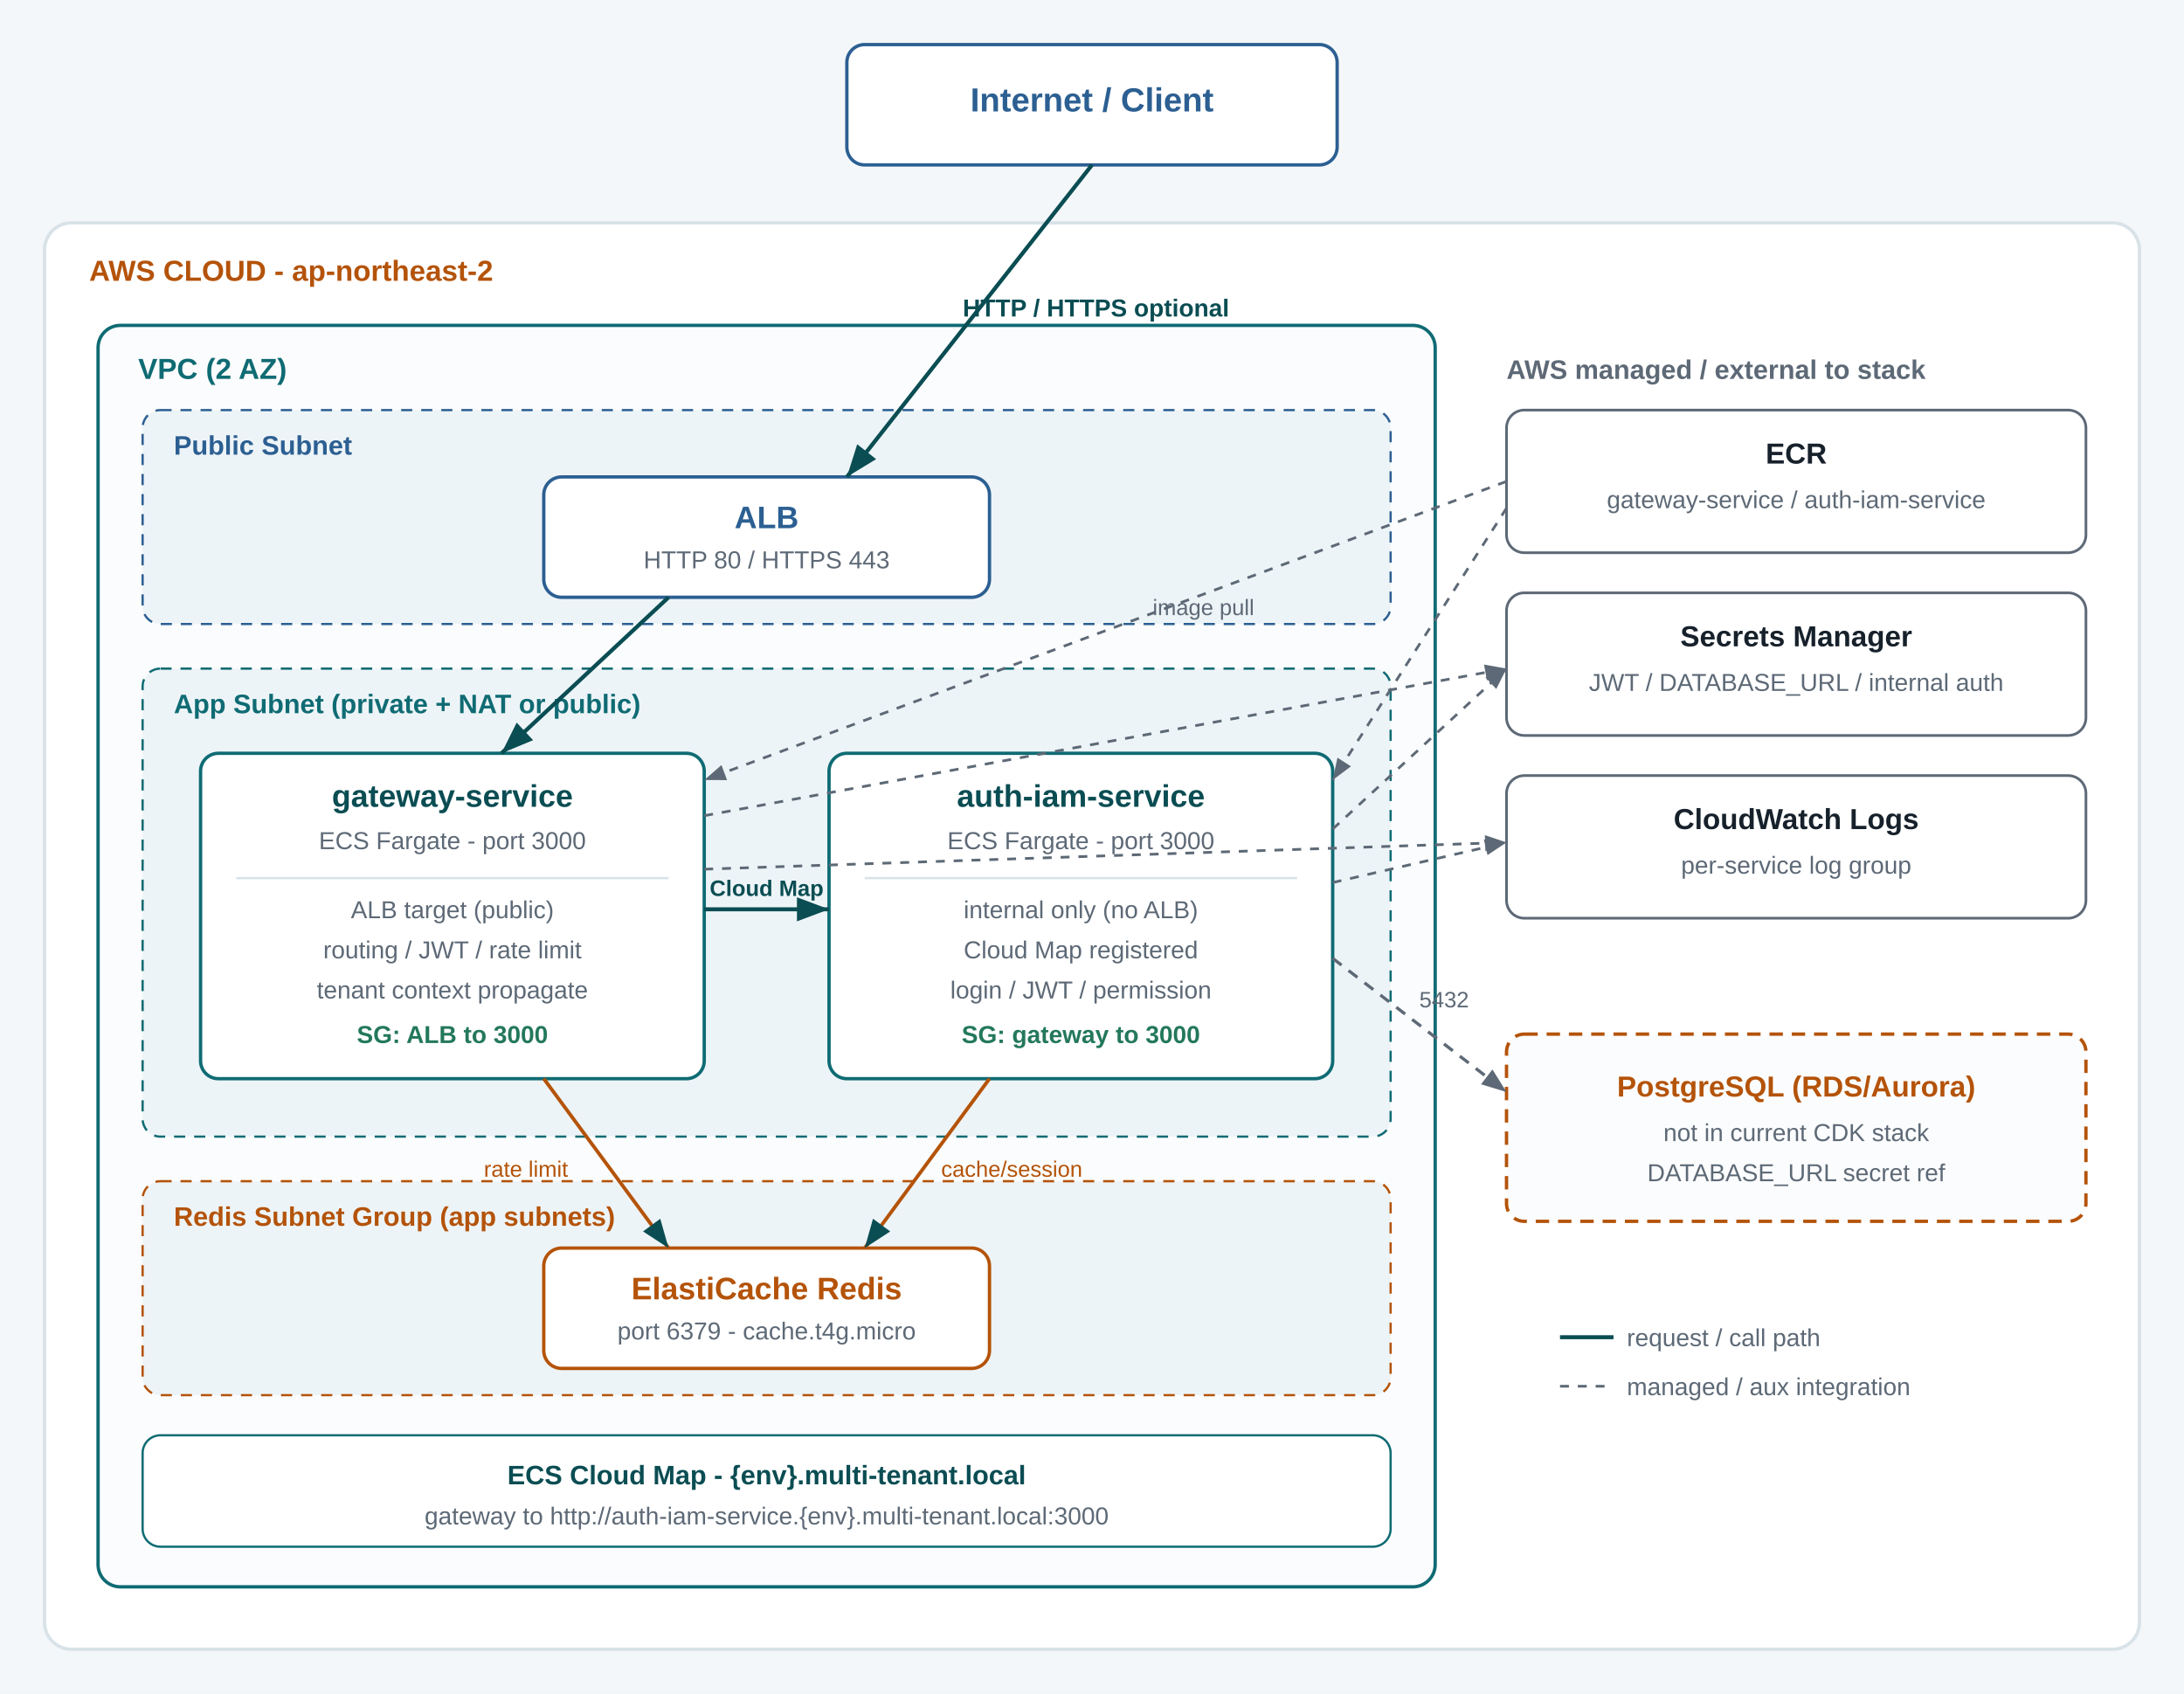
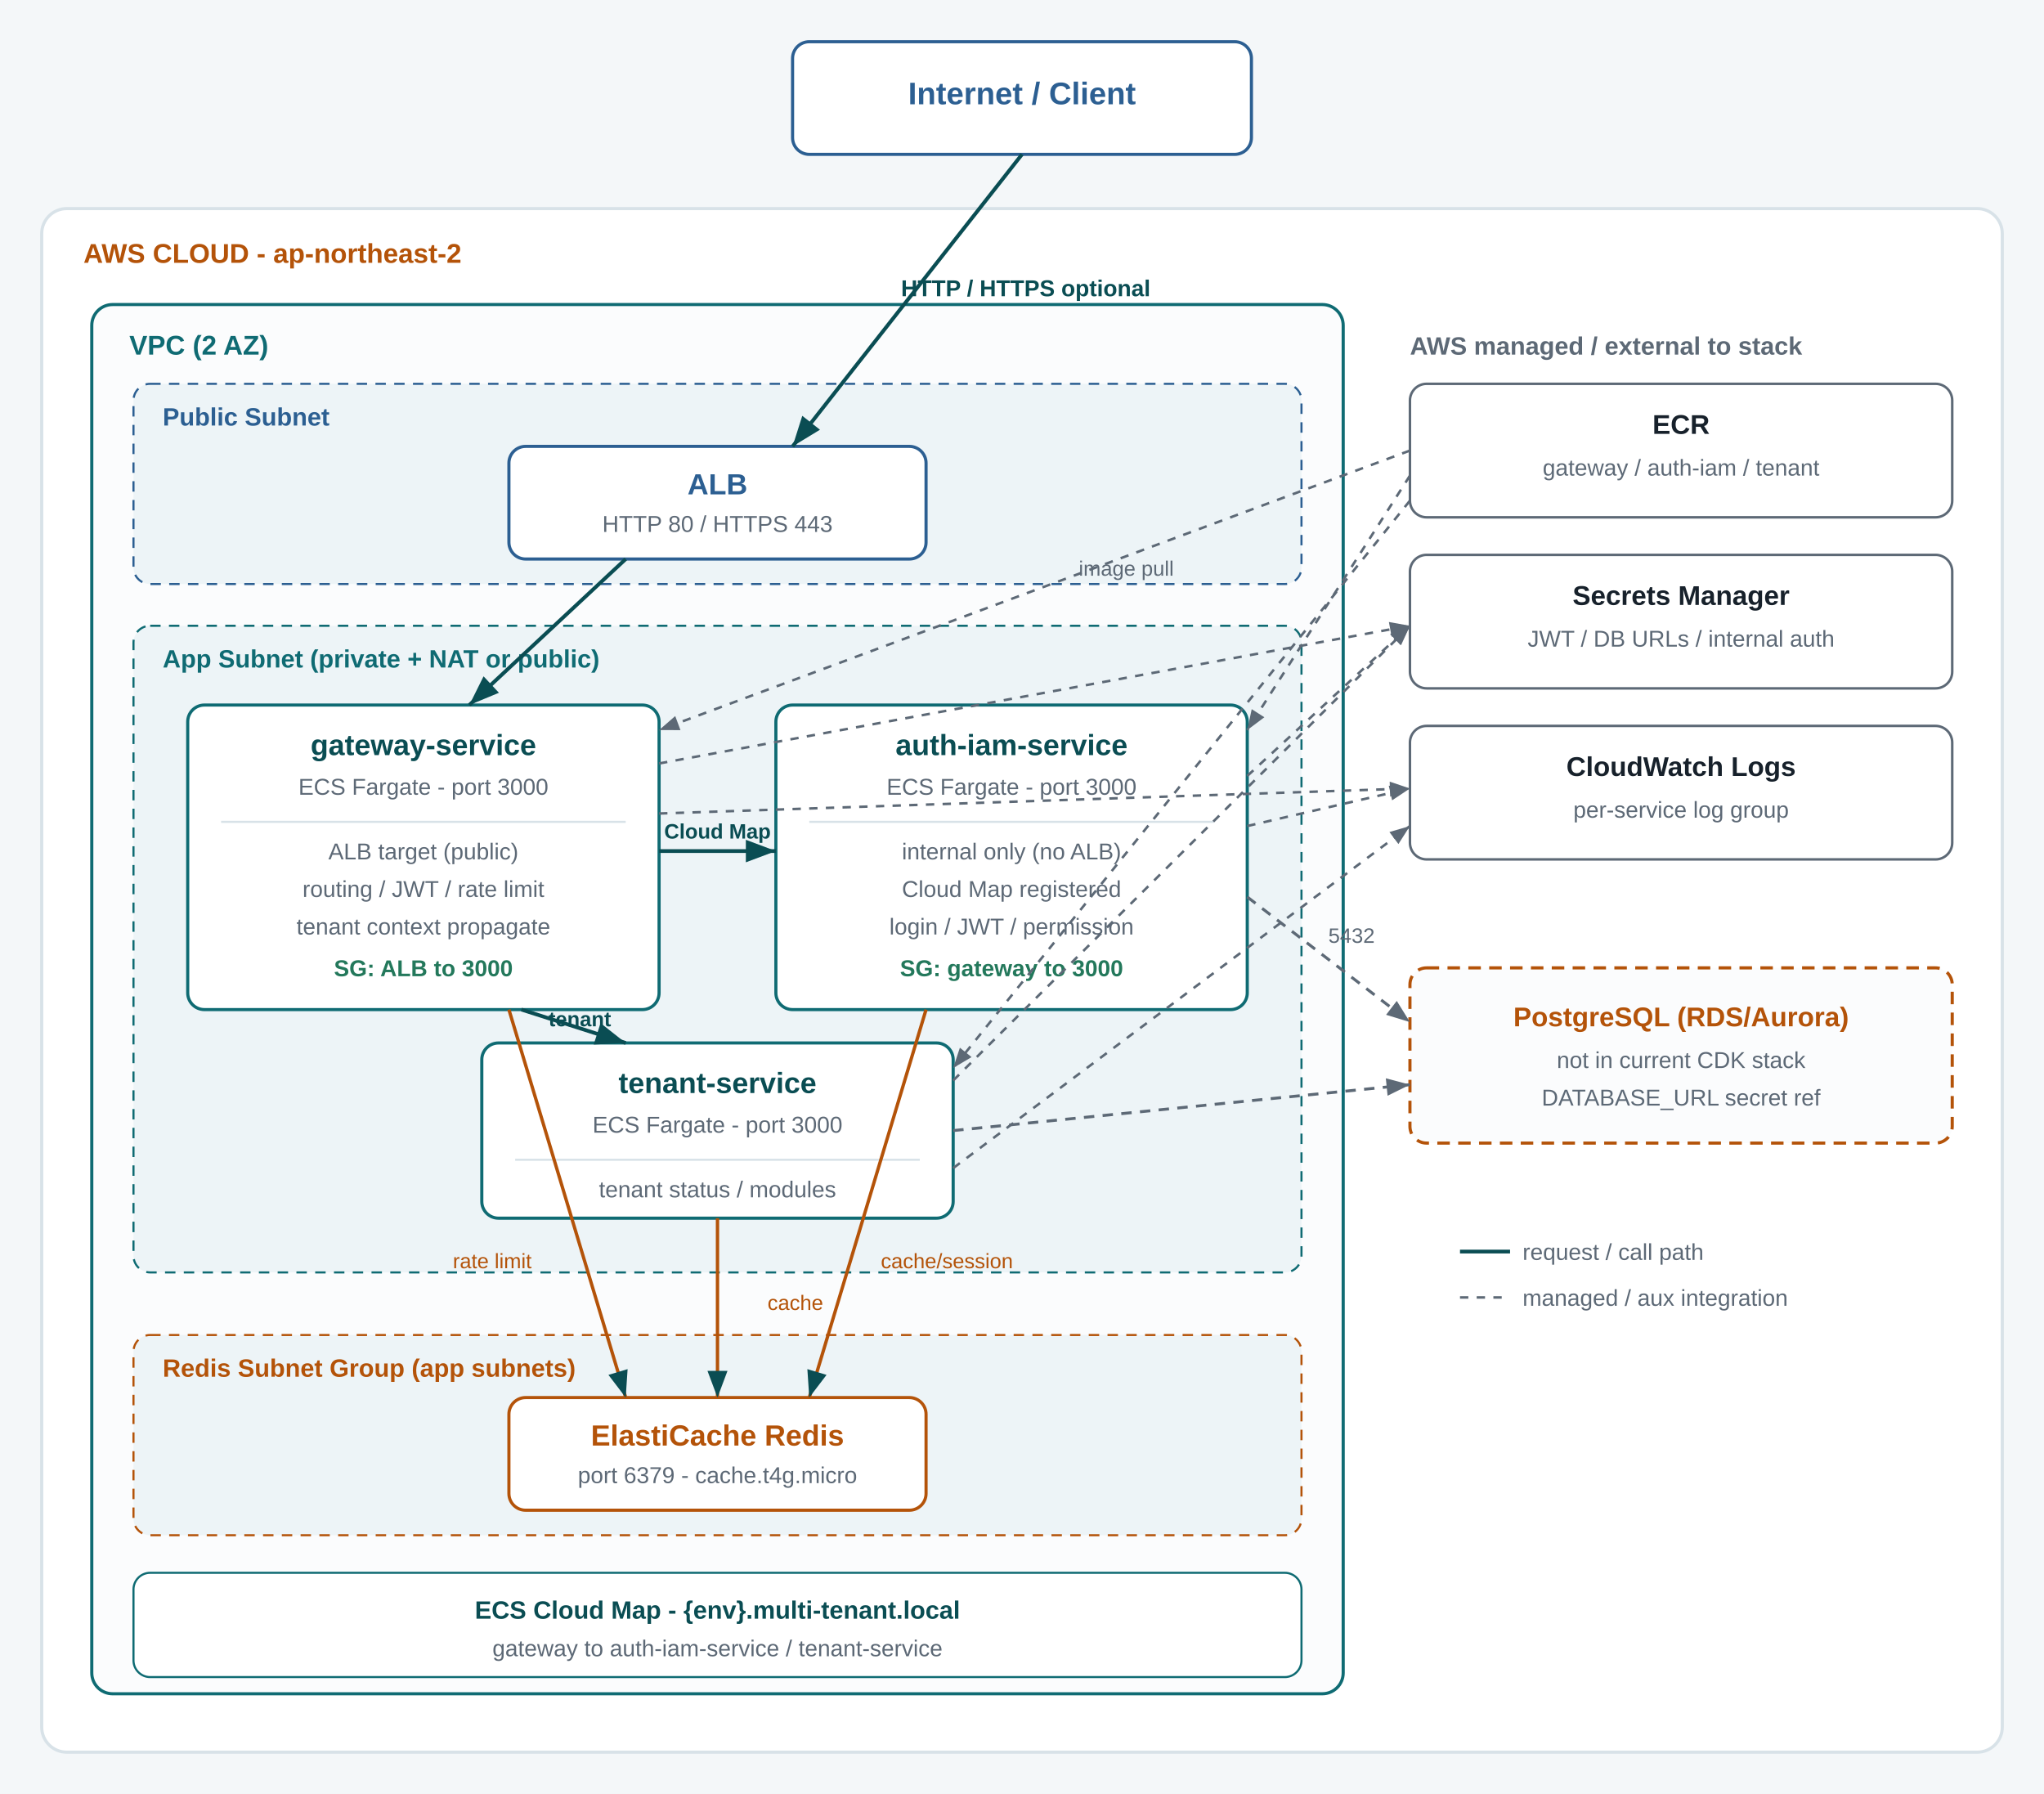
- <svg xmlns="http://www.w3.org/2000/svg" viewBox="0 0 980 760" font-family="-apple-system, BlinkMacSystemFont, Segoe UI, Arial, sans-serif" role="img" aria-label="CDK functional architecture diagram">
+ <svg xmlns="http://www.w3.org/2000/svg" viewBox="0 0 980 860" font-family="-apple-system, BlinkMacSystemFont, Segoe UI, Arial, sans-serif" role="img" aria-label="CDK functional architecture diagram">
  <defs>
    <marker id="arrow" markerWidth="10" markerHeight="10" refX="8" refY="3" orient="auto" markerUnits="strokeWidth">
      <path d="M0,0 L8,3 L0,6 Z" fill="#0a4d53" />
    </marker>
    <marker id="arrowMuted" markerWidth="10" markerHeight="10" refX="8" refY="3" orient="auto" markerUnits="strokeWidth">
      <path d="M0,0 L8,3 L0,6 Z" fill="#5d6976" />
    </marker>
  </defs>
-   <rect x="0" y="0" width="980" height="760" fill="#f4f7f9" />
+   <rect x="0" y="0" width="980" height="860" fill="#f4f7f9" />
  <rect x="380" y="20" width="220" height="54" rx="8" fill="#ffffff" stroke="#2c5f92" stroke-width="1.5" />
  <text x="490" y="50" text-anchor="middle" font-size="15" font-weight="700" fill="#2c5f92">Internet / Client</text>
-   <rect x="20" y="100" width="940" height="640" rx="12" fill="#ffffff" stroke="#d8e2e8" stroke-width="1.5" />
+   <rect x="20" y="100" width="940" height="740" rx="12" fill="#ffffff" stroke="#d8e2e8" stroke-width="1.5" />
  <text x="40" y="126" font-size="13" font-weight="800" fill="#b45309">AWS CLOUD - ap-northeast-2</text>
-   <rect x="44" y="146" width="600" height="566" rx="10" fill="#fbfcfd" stroke="#0f6b73" stroke-width="1.5" />
+   <rect x="44" y="146" width="600" height="666" rx="10" fill="#fbfcfd" stroke="#0f6b73" stroke-width="1.5" />
  <text x="62" y="170" font-size="13" font-weight="800" fill="#0f6b73">VPC (2 AZ)</text>
  <rect x="64" y="184" width="560" height="96" rx="8" fill="#edf4f7" stroke="#2c5f92" stroke-width="1" stroke-dasharray="5 4" />
  <text x="78" y="204" font-size="12" font-weight="700" fill="#2c5f92">Public Subnet</text>
  <rect x="244" y="214" width="200" height="54" rx="8" fill="#ffffff" stroke="#2c5f92" stroke-width="1.5" />
  <text x="344" y="237" text-anchor="middle" font-size="14" font-weight="700" fill="#2c5f92">ALB</text>
  <text x="344" y="255" text-anchor="middle" font-size="11" fill="#5d6976">HTTP 80 / HTTPS 443</text>
-   <rect x="64" y="300" width="560" height="210" rx="8" fill="#edf4f7" stroke="#0f6b73" stroke-width="1" stroke-dasharray="5 4" />
+   <rect x="64" y="300" width="560" height="310" rx="8" fill="#edf4f7" stroke="#0f6b73" stroke-width="1" stroke-dasharray="5 4" />
  <text x="78" y="320" font-size="12" font-weight="700" fill="#0f6b73">App Subnet (private + NAT or public)</text>
  <rect x="90" y="338" width="226" height="146" rx="8" fill="#ffffff" stroke="#0f6b73" stroke-width="1.5" />
  <text x="203" y="362" text-anchor="middle" font-size="14" font-weight="700" fill="#0a4d53">gateway-service</text>
  <text x="203" y="381" text-anchor="middle" font-size="11" fill="#5d6976">ECS Fargate - port 3000</text>
  <line x1="106" y1="394" x2="300" y2="394" stroke="#d8e2e8" stroke-width="1" />
  <text x="203" y="412" text-anchor="middle" font-size="11" fill="#5d6976">ALB target (public)</text>
  <text x="203" y="430" text-anchor="middle" font-size="11" fill="#5d6976">routing / JWT / rate limit</text>
  <text x="203" y="448" text-anchor="middle" font-size="11" fill="#5d6976">tenant context propagate</text>
  <text x="203" y="468" text-anchor="middle" font-size="11" font-weight="600" fill="#23785b">SG: ALB to 3000</text>
  <rect x="372" y="338" width="226" height="146" rx="8" fill="#ffffff" stroke="#0f6b73" stroke-width="1.5" />
  <text x="485" y="362" text-anchor="middle" font-size="14" font-weight="700" fill="#0a4d53">auth-iam-service</text>
  <text x="485" y="381" text-anchor="middle" font-size="11" fill="#5d6976">ECS Fargate - port 3000</text>
  <line x1="388" y1="394" x2="582" y2="394" stroke="#d8e2e8" stroke-width="1" />
  <text x="485" y="412" text-anchor="middle" font-size="11" fill="#5d6976">internal only (no ALB)</text>
  <text x="485" y="430" text-anchor="middle" font-size="11" fill="#5d6976">Cloud Map registered</text>
  <text x="485" y="448" text-anchor="middle" font-size="11" fill="#5d6976">login / JWT / permission</text>
  <text x="485" y="468" text-anchor="middle" font-size="11" font-weight="600" fill="#23785b">SG: gateway to 3000</text>
-   <rect x="64" y="530" width="560" height="96" rx="8" fill="#edf4f7" stroke="#b45309" stroke-width="1" stroke-dasharray="5 4" />
-   <text x="78" y="550" font-size="12" font-weight="700" fill="#b45309">Redis Subnet Group (app subnets)</text>
-   <rect x="244" y="560" width="200" height="54" rx="8" fill="#ffffff" stroke="#b45309" stroke-width="1.5" />
-   <text x="344" y="583" text-anchor="middle" font-size="14" font-weight="700" fill="#b45309">ElastiCache Redis</text>
-   <text x="344" y="601" text-anchor="middle" font-size="11" fill="#5d6976">port 6379 - cache.t4g.micro</text>
-   <rect x="64" y="644" width="560" height="50" rx="8" fill="#ffffff" stroke="#0f6b73" stroke-width="1" />
-   <text x="344" y="666" text-anchor="middle" font-size="12" font-weight="700" fill="#0a4d53">ECS Cloud Map - {env}.multi-tenant.local</text>
-   <text x="344" y="684" text-anchor="middle" font-size="11" fill="#5d6976">gateway to http://auth-iam-service.{env}.multi-tenant.local:3000</text>
+   <rect x="231" y="500" width="226" height="84" rx="8" fill="#ffffff" stroke="#0f6b73" stroke-width="1.5" />
+   <text x="344" y="524" text-anchor="middle" font-size="14" font-weight="700" fill="#0a4d53">tenant-service</text>
+   <text x="344" y="543" text-anchor="middle" font-size="11" fill="#5d6976">ECS Fargate - port 3000</text>
+   <line x1="247" y1="556" x2="441" y2="556" stroke="#d8e2e8" stroke-width="1" />
+   <text x="344" y="574" text-anchor="middle" font-size="11" fill="#5d6976">tenant status / modules</text>
+   <rect x="64" y="640" width="560" height="96" rx="8" fill="#edf4f7" stroke="#b45309" stroke-width="1" stroke-dasharray="5 4" />
+   <text x="78" y="660" font-size="12" font-weight="700" fill="#b45309">Redis Subnet Group (app subnets)</text>
+   <rect x="244" y="670" width="200" height="54" rx="8" fill="#ffffff" stroke="#b45309" stroke-width="1.5" />
+   <text x="344" y="693" text-anchor="middle" font-size="14" font-weight="700" fill="#b45309">ElastiCache Redis</text>
+   <text x="344" y="711" text-anchor="middle" font-size="11" fill="#5d6976">port 6379 - cache.t4g.micro</text>
+   <rect x="64" y="754" width="560" height="50" rx="8" fill="#ffffff" stroke="#0f6b73" stroke-width="1" />
+   <text x="344" y="776" text-anchor="middle" font-size="12" font-weight="700" fill="#0a4d53">ECS Cloud Map - {env}.multi-tenant.local</text>
+   <text x="344" y="794" text-anchor="middle" font-size="11" fill="#5d6976">gateway to auth-iam-service / tenant-service</text>
  <text x="676" y="170" font-size="12" font-weight="700" fill="#5d6976">AWS managed / external to stack</text>
  <rect x="676" y="184" width="260" height="64" rx="8" fill="#ffffff" stroke="#5d6976" stroke-width="1.2" />
  <text x="806" y="208" text-anchor="middle" font-size="13" font-weight="700" fill="#17212b">ECR</text>
-   <text x="806" y="228" text-anchor="middle" font-size="11" fill="#5d6976">gateway-service / auth-iam-service</text>
+   <text x="806" y="228" text-anchor="middle" font-size="11" fill="#5d6976">gateway / auth-iam / tenant</text>
  <rect x="676" y="266" width="260" height="64" rx="8" fill="#ffffff" stroke="#5d6976" stroke-width="1.2" />
  <text x="806" y="290" text-anchor="middle" font-size="13" font-weight="700" fill="#17212b">Secrets Manager</text>
-   <text x="806" y="310" text-anchor="middle" font-size="11" fill="#5d6976">JWT / DATABASE_URL / internal auth</text>
+   <text x="806" y="310" text-anchor="middle" font-size="11" fill="#5d6976">JWT / DB URLs / internal auth</text>
  <rect x="676" y="348" width="260" height="64" rx="8" fill="#ffffff" stroke="#5d6976" stroke-width="1.2" />
  <text x="806" y="372" text-anchor="middle" font-size="13" font-weight="700" fill="#17212b">CloudWatch Logs</text>
  <text x="806" y="392" text-anchor="middle" font-size="11" fill="#5d6976">per-service log group</text>
  <rect x="676" y="464" width="260" height="84" rx="8" fill="#fbfcfd" stroke="#b45309" stroke-width="1.5" stroke-dasharray="6 4" />
  <text x="806" y="492" text-anchor="middle" font-size="13" font-weight="700" fill="#b45309">PostgreSQL (RDS/Aurora)</text>
  <text x="806" y="512" text-anchor="middle" font-size="11" fill="#5d6976">not in current CDK stack</text>
  <text x="806" y="530" text-anchor="middle" font-size="11" fill="#5d6976">DATABASE_URL secret ref</text>
  <line x1="490" y1="74" x2="380" y2="214" stroke="#0a4d53" stroke-width="1.8" marker-end="url(#arrow)" />
  <text x="432" y="142" font-size="11" font-weight="600" fill="#0a4d53">HTTP / HTTPS optional</text>
  <line x1="300" y1="268" x2="225" y2="338" stroke="#0a4d53" stroke-width="1.8" marker-end="url(#arrow)" />
  <line x1="316" y1="408" x2="372" y2="408" stroke="#0a4d53" stroke-width="1.8" marker-end="url(#arrow)" />
  <text x="344" y="402" text-anchor="middle" font-size="10" font-weight="600" fill="#0a4d53">Cloud Map</text>
-   <line x1="244" y1="484" x2="300" y2="560" stroke="#b45309" stroke-width="1.6" marker-end="url(#arrow)" />
-   <text x="236" y="528" text-anchor="middle" font-size="10" fill="#b45309">rate limit</text>
-   <line x1="444" y1="484" x2="388" y2="560" stroke="#b45309" stroke-width="1.6" marker-end="url(#arrow)" />
-   <text x="454" y="528" text-anchor="middle" font-size="10" fill="#b45309">cache/session</text>
+   <line x1="250" y1="484" x2="300" y2="500" stroke="#0a4d53" stroke-width="1.8" marker-end="url(#arrow)" />
+   <text x="278" y="492" text-anchor="middle" font-size="10" font-weight="600" fill="#0a4d53">tenant</text>
+   <line x1="244" y1="484" x2="300" y2="670" stroke="#b45309" stroke-width="1.6" marker-end="url(#arrow)" />
+   <text x="236" y="608" text-anchor="middle" font-size="10" fill="#b45309">rate limit</text>
+   <line x1="444" y1="484" x2="388" y2="670" stroke="#b45309" stroke-width="1.6" marker-end="url(#arrow)" />
+   <text x="454" y="608" text-anchor="middle" font-size="10" fill="#b45309">cache/session</text>
+   <line x1="344" y1="584" x2="344" y2="670" stroke="#b45309" stroke-width="1.6" marker-end="url(#arrow)" />
+   <text x="368" y="628" font-size="10" fill="#b45309">cache</text>
  <line x1="598" y1="430" x2="676" y2="490" stroke="#5d6976" stroke-width="1.4" stroke-dasharray="5 4" marker-end="url(#arrowMuted)" />
  <text x="648" y="452" text-anchor="middle" font-size="10" fill="#5d6976">5432</text>
+   <line x1="457" y1="542" x2="676" y2="520" stroke="#5d6976" stroke-width="1.4" stroke-dasharray="5 4" marker-end="url(#arrowMuted)" />
  <line x1="316" y1="366" x2="676" y2="300" stroke="#5d6976" stroke-width="1.2" stroke-dasharray="4 4" marker-end="url(#arrowMuted)" />
  <line x1="316" y1="390" x2="676" y2="378" stroke="#5d6976" stroke-width="1.2" stroke-dasharray="4 4" marker-end="url(#arrowMuted)" />
  <line x1="598" y1="372" x2="676" y2="300" stroke="#5d6976" stroke-width="1.2" stroke-dasharray="4 4" marker-end="url(#arrowMuted)" />
  <line x1="598" y1="396" x2="676" y2="378" stroke="#5d6976" stroke-width="1.2" stroke-dasharray="4 4" marker-end="url(#arrowMuted)" />
+   <line x1="457" y1="518" x2="676" y2="300" stroke="#5d6976" stroke-width="1.2" stroke-dasharray="4 4" marker-end="url(#arrowMuted)" />
+   <line x1="457" y1="560" x2="676" y2="396" stroke="#5d6976" stroke-width="1.2" stroke-dasharray="4 4" marker-end="url(#arrowMuted)" />
  <line x1="676" y1="216" x2="316" y2="350" stroke="#5d6976" stroke-width="1.2" stroke-dasharray="4 4" marker-end="url(#arrowMuted)" />
  <line x1="676" y1="228" x2="598" y2="350" stroke="#5d6976" stroke-width="1.2" stroke-dasharray="4 4" marker-end="url(#arrowMuted)" />
+   <line x1="676" y1="240" x2="457" y2="512" stroke="#5d6976" stroke-width="1.2" stroke-dasharray="4 4" marker-end="url(#arrowMuted)" />
  <text x="540" y="276" text-anchor="middle" font-size="10" fill="#5d6976">image pull</text>
  <line x1="700" y1="600" x2="724" y2="600" stroke="#0a4d53" stroke-width="1.8" />
  <text x="730" y="604" font-size="11" fill="#5d6976">request / call path</text>
  <line x1="700" y1="622" x2="724" y2="622" stroke="#5d6976" stroke-width="1.2" stroke-dasharray="4 4" />
  <text x="730" y="626" font-size="11" fill="#5d6976">managed / aux integration</text>
</svg>
